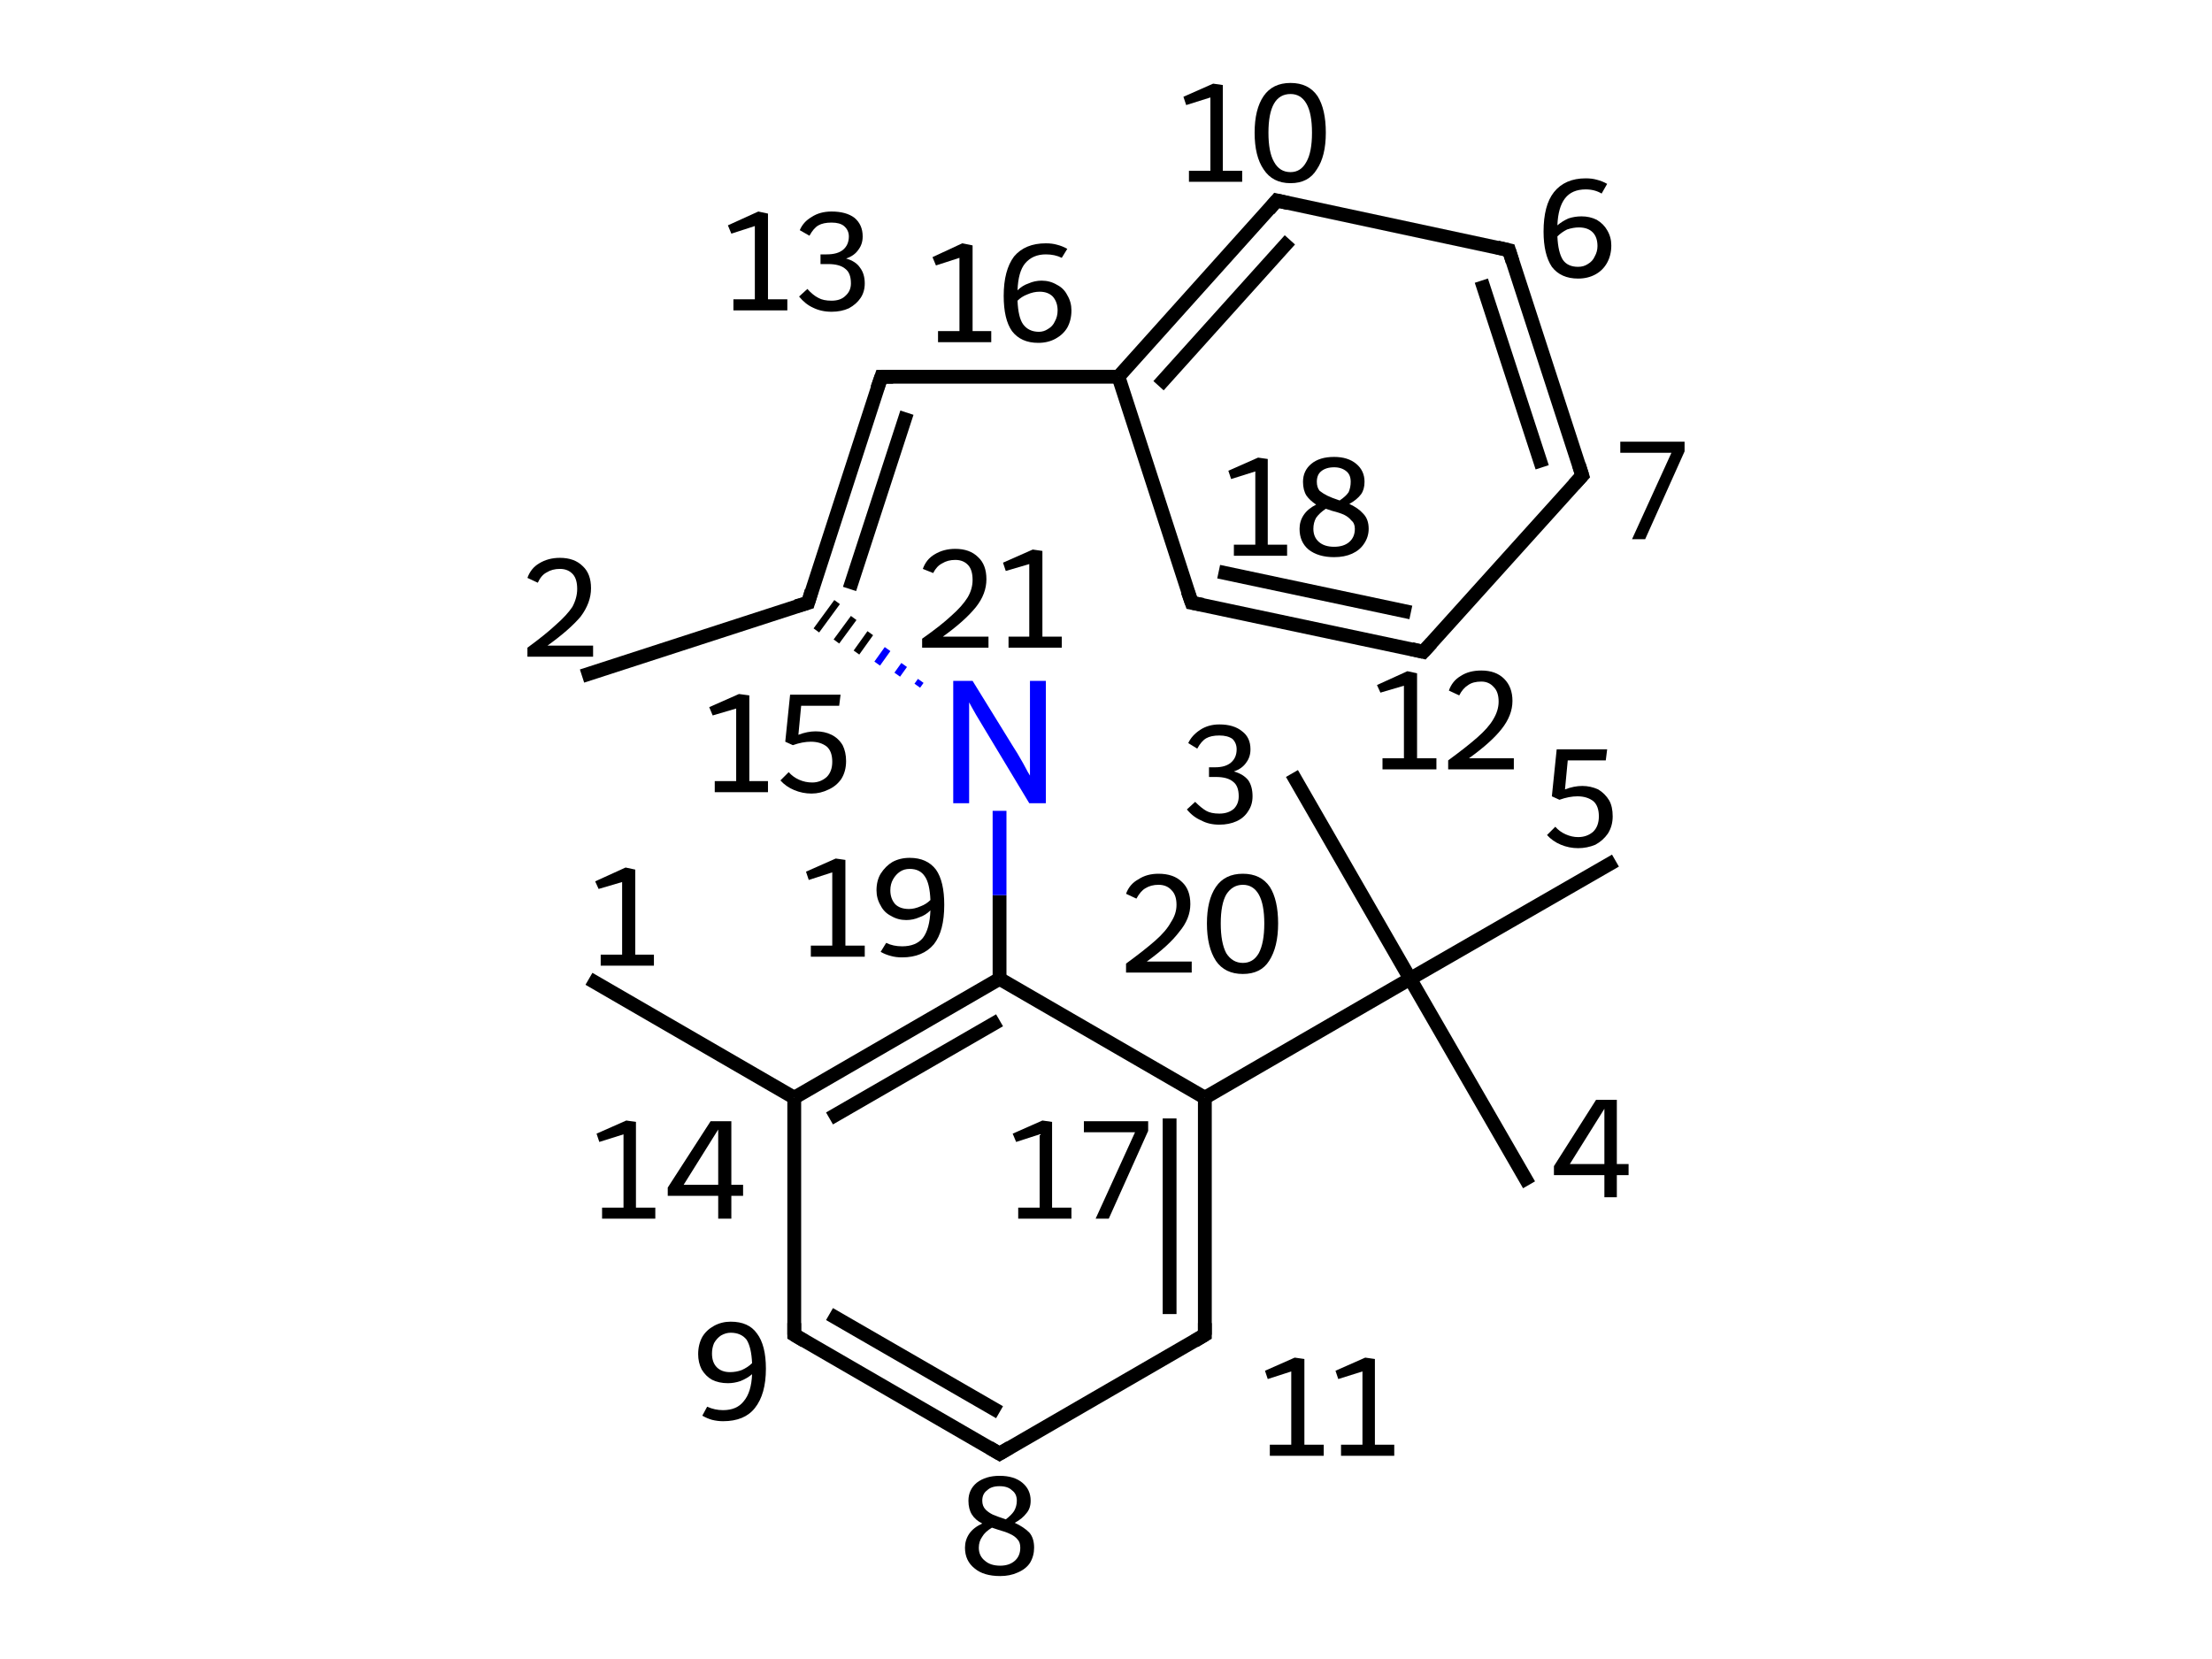
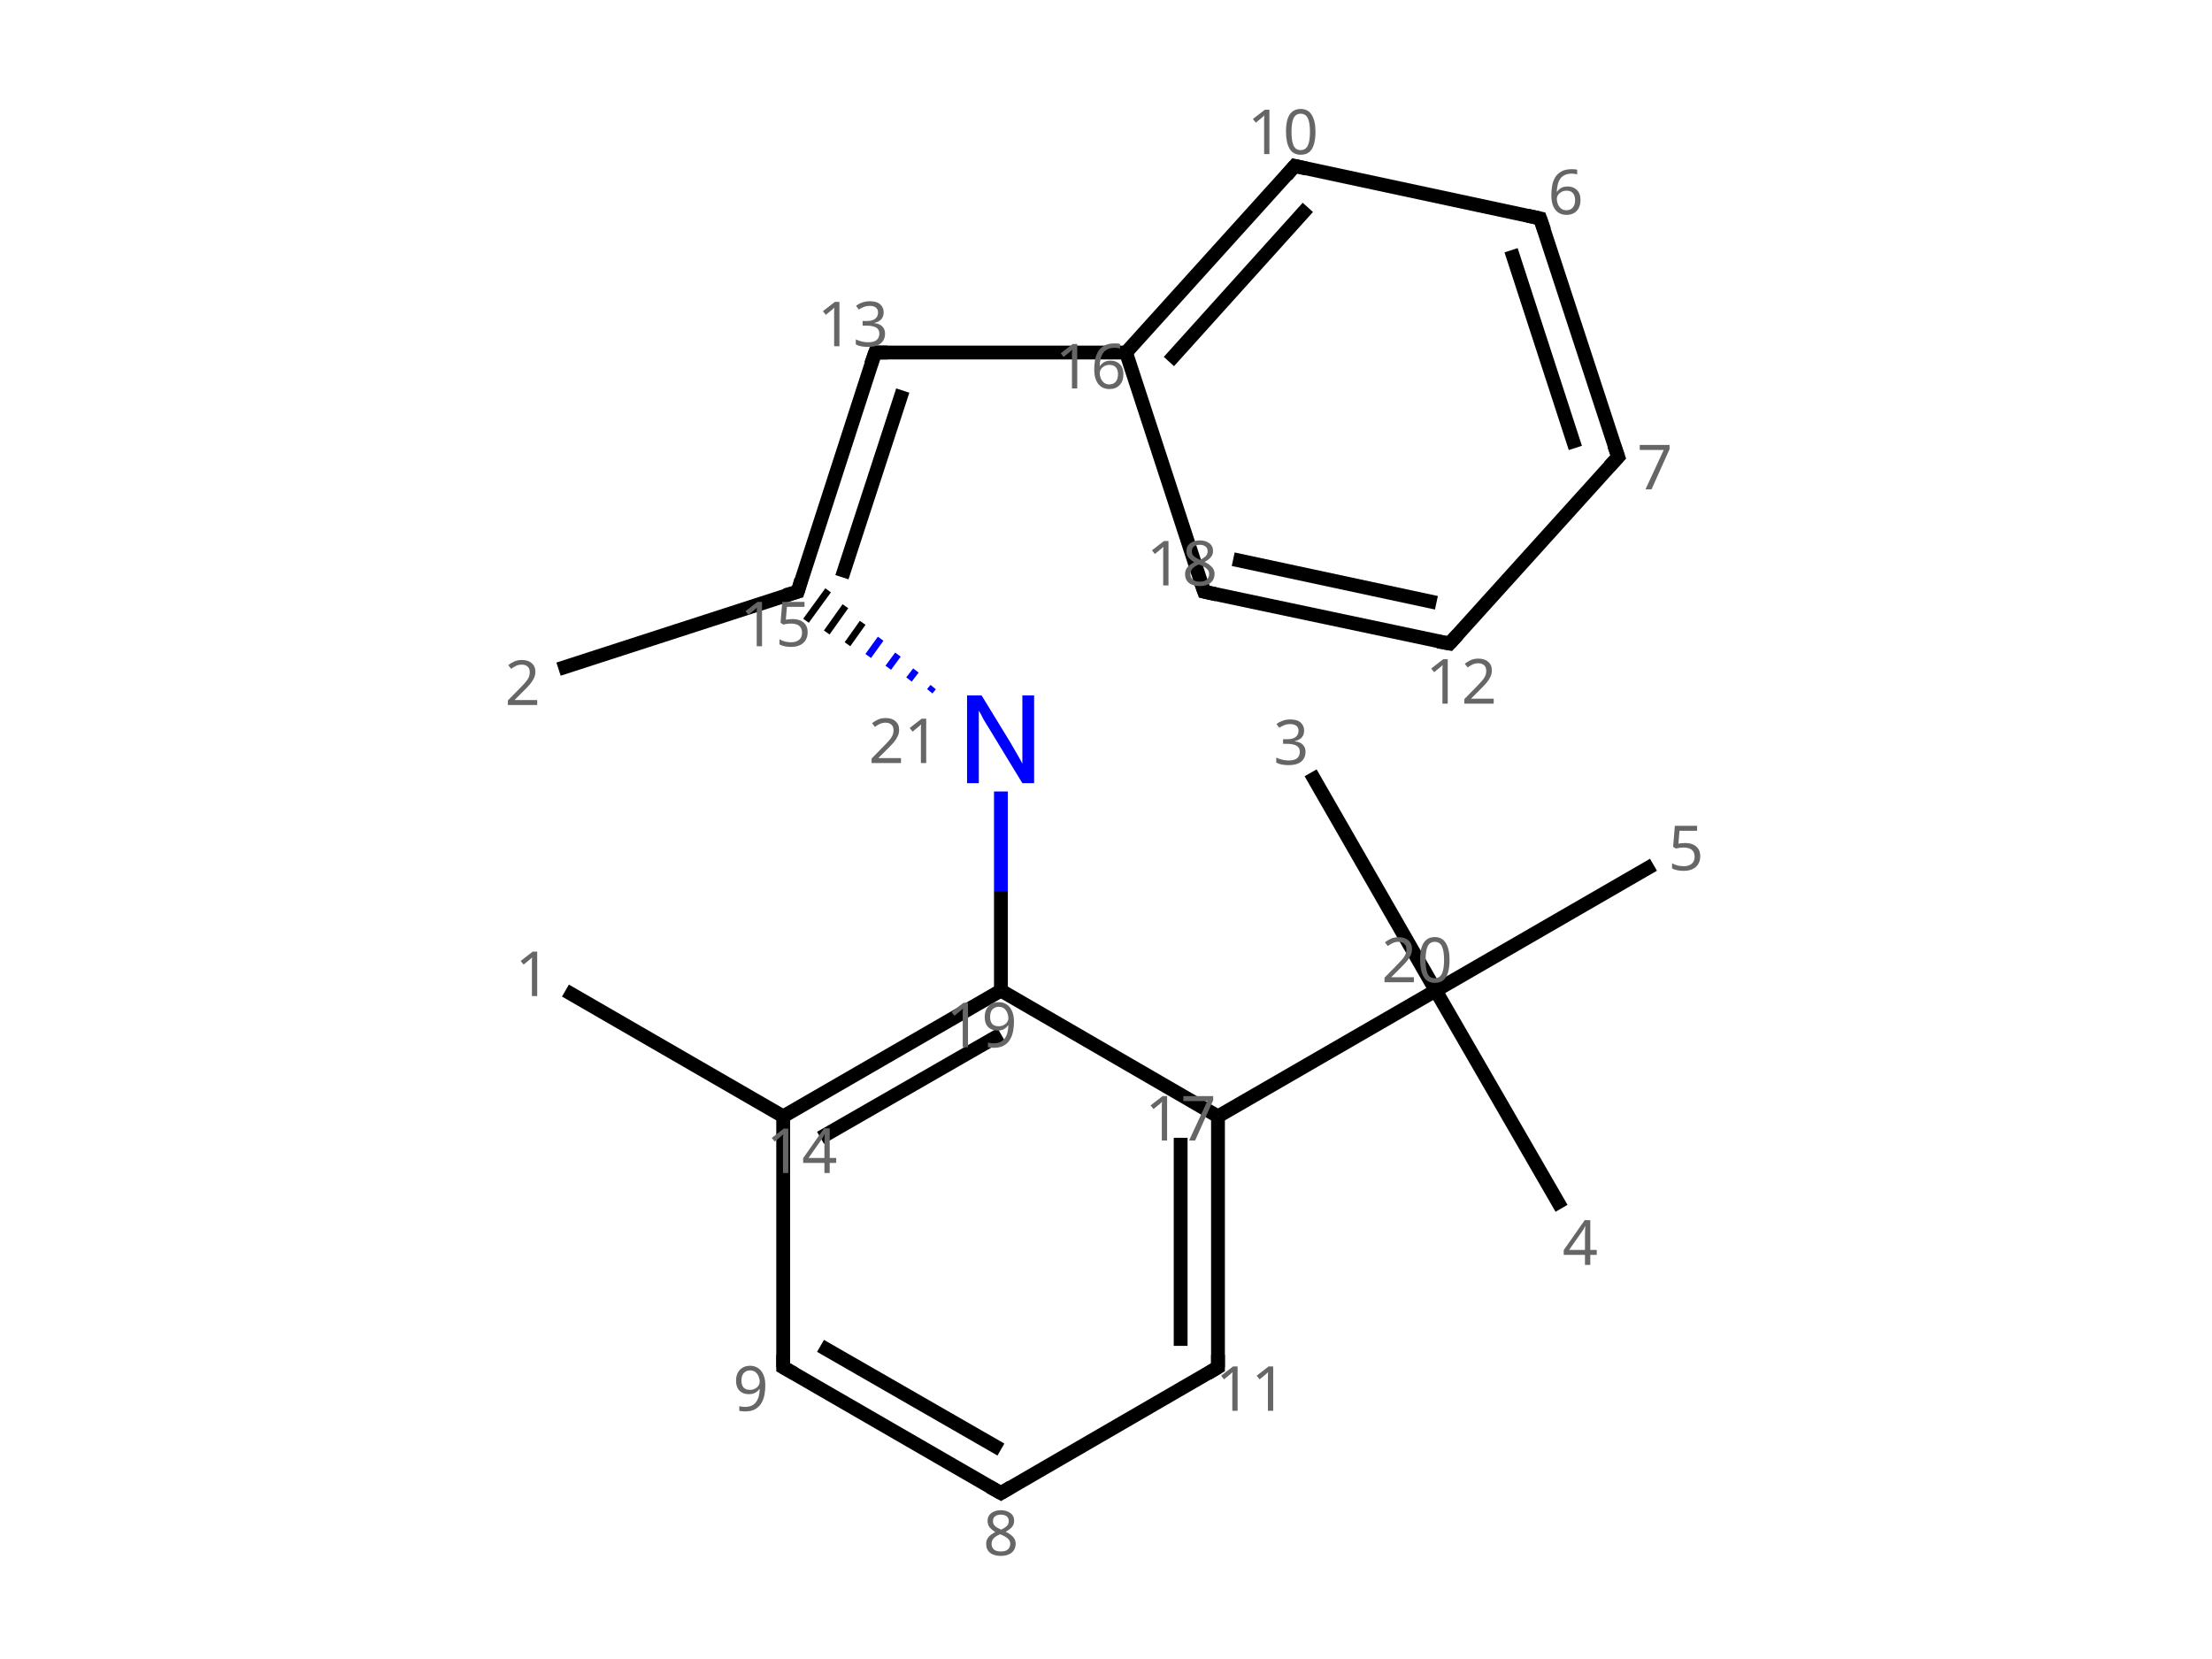
<svg xmlns="http://www.w3.org/2000/svg" version="1.1" baseProfile="full" xml:space="preserve" width="320px" height="240px" viewBox="0 0 320 240">
-   <path class="bond-0 atom-0 atom-1" d="M 174.3,158.8 L 174.3,193.1" style="fill:none;fill-rule:evenodd;stroke:#000000;stroke-width:2.0px;stroke-linecap:butt;stroke-linejoin:miter;stroke-opacity:1" />
-   <path class="bond-0 atom-0 atom-1" d="M 169.2,161.8 L 169.2,190.1" style="fill:none;fill-rule:evenodd;stroke:#000000;stroke-width:2.0px;stroke-linecap:butt;stroke-linejoin:miter;stroke-opacity:1" />
-   <path class="bond-1 atom-0 atom-2" d="M 174.3,158.8 L 144.6,141.6" style="fill:none;fill-rule:evenodd;stroke:#000000;stroke-width:2.0px;stroke-linecap:butt;stroke-linejoin:miter;stroke-opacity:1" />
-   <path class="bond-2 atom-0 atom-11" d="M 174.3,158.8 L 204.0,141.6" style="fill:none;fill-rule:evenodd;stroke:#000000;stroke-width:2.0px;stroke-linecap:butt;stroke-linejoin:miter;stroke-opacity:1" />
-   <path class="bond-3 atom-1 atom-3" d="M 174.3,193.1 L 144.6,210.3" style="fill:none;fill-rule:evenodd;stroke:#000000;stroke-width:2.0px;stroke-linecap:butt;stroke-linejoin:miter;stroke-opacity:1" />
-   <path class="bond-4 atom-2 atom-4" d="M 144.6,141.6 L 114.9,158.8" style="fill:none;fill-rule:evenodd;stroke:#000000;stroke-width:2.0px;stroke-linecap:butt;stroke-linejoin:miter;stroke-opacity:1" />
-   <path class="bond-4 atom-2 atom-4" d="M 144.6,147.6 L 120.0,161.8" style="fill:none;fill-rule:evenodd;stroke:#000000;stroke-width:2.0px;stroke-linecap:butt;stroke-linejoin:miter;stroke-opacity:1" />
-   <path class="bond-5 atom-2 atom-6" d="M 144.6,141.6 L 144.6,129.5" style="fill:none;fill-rule:evenodd;stroke:#000000;stroke-width:2.0px;stroke-linecap:butt;stroke-linejoin:miter;stroke-opacity:1" />
-   <path class="bond-5 atom-2 atom-6" d="M 144.6,129.5 L 144.6,117.3" style="fill:none;fill-rule:evenodd;stroke:#0000FF;stroke-width:2.0px;stroke-linecap:butt;stroke-linejoin:miter;stroke-opacity:1" />
-   <path class="bond-6 atom-3 atom-5" d="M 144.6,210.3 L 114.9,193.1" style="fill:none;fill-rule:evenodd;stroke:#000000;stroke-width:2.0px;stroke-linecap:butt;stroke-linejoin:miter;stroke-opacity:1" />
-   <path class="bond-6 atom-3 atom-5" d="M 144.6,204.3 L 120.0,190.1" style="fill:none;fill-rule:evenodd;stroke:#000000;stroke-width:2.0px;stroke-linecap:butt;stroke-linejoin:miter;stroke-opacity:1" />
-   <path class="bond-7 atom-4 atom-5" d="M 114.9,158.8 L 114.9,193.1" style="fill:none;fill-rule:evenodd;stroke:#000000;stroke-width:2.0px;stroke-linecap:butt;stroke-linejoin:miter;stroke-opacity:1" />
-   <path class="bond-8 atom-4 atom-12" d="M 114.9,158.8 L 85.2,141.6" style="fill:none;fill-rule:evenodd;stroke:#000000;stroke-width:2.0px;stroke-linecap:butt;stroke-linejoin:miter;stroke-opacity:1" />
-   <path class="bond-10 atom-6 atom-8" d="M 133.2,98.5 L 132.7,99.2" style="fill:none;fill-rule:evenodd;stroke:#0000FF;stroke-width:1.0px;stroke-linecap:butt;stroke-linejoin:miter;stroke-opacity:1" />
-   <path class="bond-10 atom-6 atom-8" d="M 130.8,96.2 L 129.8,97.6" style="fill:none;fill-rule:evenodd;stroke:#0000FF;stroke-width:1.0px;stroke-linecap:butt;stroke-linejoin:miter;stroke-opacity:1" />
-   <path class="bond-10 atom-6 atom-8" d="M 128.4,93.9 L 126.9,96.0" style="fill:none;fill-rule:evenodd;stroke:#0000FF;stroke-width:1.0px;stroke-linecap:butt;stroke-linejoin:miter;stroke-opacity:1" />
-   <path class="bond-10 atom-6 atom-8" d="M 125.9,91.6 L 123.9,94.4" style="fill:none;fill-rule:evenodd;stroke:#000000;stroke-width:1.0px;stroke-linecap:butt;stroke-linejoin:miter;stroke-opacity:1" />
-   <path class="bond-10 atom-6 atom-8" d="M 123.5,89.4 L 121.0,92.8" style="fill:none;fill-rule:evenodd;stroke:#000000;stroke-width:1.0px;stroke-linecap:butt;stroke-linejoin:miter;stroke-opacity:1" />
-   <path class="bond-10 atom-6 atom-8" d="M 121.1,87.1 L 118.1,91.2" style="fill:none;fill-rule:evenodd;stroke:#000000;stroke-width:1.0px;stroke-linecap:butt;stroke-linejoin:miter;stroke-opacity:1" />
-   <path class="bond-11 atom-7 atom-13" d="M 172.4,87.2 L 205.9,94.3" style="fill:none;fill-rule:evenodd;stroke:#000000;stroke-width:2.0px;stroke-linecap:butt;stroke-linejoin:miter;stroke-opacity:1" />
-   <path class="bond-11 atom-7 atom-13" d="M 176.3,82.7 L 204.1,88.6" style="fill:none;fill-rule:evenodd;stroke:#000000;stroke-width:2.0px;stroke-linecap:butt;stroke-linejoin:miter;stroke-opacity:1" />
-   <path class="bond-12 atom-7 atom-9" d="M 172.4,87.2 L 161.8,54.5" style="fill:none;fill-rule:evenodd;stroke:#000000;stroke-width:2.0px;stroke-linecap:butt;stroke-linejoin:miter;stroke-opacity:1" />
-   <path class="bond-13 atom-8 atom-10" d="M 116.9,87.2 L 127.5,54.5" style="fill:none;fill-rule:evenodd;stroke:#000000;stroke-width:2.0px;stroke-linecap:butt;stroke-linejoin:miter;stroke-opacity:1" />
-   <path class="bond-13 atom-8 atom-10" d="M 122.9,85.2 L 131.2,59.7" style="fill:none;fill-rule:evenodd;stroke:#000000;stroke-width:2.0px;stroke-linecap:butt;stroke-linejoin:miter;stroke-opacity:1" />
-   <path class="bond-14 atom-8 atom-17" d="M 116.9,87.2 L 84.2,97.8" style="fill:none;fill-rule:evenodd;stroke:#000000;stroke-width:2.0px;stroke-linecap:butt;stroke-linejoin:miter;stroke-opacity:1" />
-   <path class="bond-15 atom-9 atom-10" d="M 161.8,54.5 L 127.5,54.5" style="fill:none;fill-rule:evenodd;stroke:#000000;stroke-width:2.0px;stroke-linecap:butt;stroke-linejoin:miter;stroke-opacity:1" />
-   <path class="bond-16 atom-9 atom-15" d="M 161.8,54.5 L 184.7,29.0" style="fill:none;fill-rule:evenodd;stroke:#000000;stroke-width:2.0px;stroke-linecap:butt;stroke-linejoin:miter;stroke-opacity:1" />
-   <path class="bond-16 atom-9 atom-15" d="M 167.6,55.8 L 186.6,34.7" style="fill:none;fill-rule:evenodd;stroke:#000000;stroke-width:2.0px;stroke-linecap:butt;stroke-linejoin:miter;stroke-opacity:1" />
-   <path class="bond-17 atom-11 atom-18" d="M 204.0,141.6 L 186.9,111.9" style="fill:none;fill-rule:evenodd;stroke:#000000;stroke-width:2.0px;stroke-linecap:butt;stroke-linejoin:miter;stroke-opacity:1" />
-   <path class="bond-18 atom-11 atom-19" d="M 204.0,141.6 L 221.2,171.4" style="fill:none;fill-rule:evenodd;stroke:#000000;stroke-width:2.0px;stroke-linecap:butt;stroke-linejoin:miter;stroke-opacity:1" />
-   <path class="bond-19 atom-11 atom-20" d="M 204.0,141.6 L 233.7,124.5" style="fill:none;fill-rule:evenodd;stroke:#000000;stroke-width:2.0px;stroke-linecap:butt;stroke-linejoin:miter;stroke-opacity:1" />
-   <path class="bond-20 atom-13 atom-14" d="M 205.9,94.3 L 228.9,68.8" style="fill:none;fill-rule:evenodd;stroke:#000000;stroke-width:2.0px;stroke-linecap:butt;stroke-linejoin:miter;stroke-opacity:1" />
-   <path class="bond-21 atom-14 atom-16" d="M 228.9,68.8 L 218.3,36.2" style="fill:none;fill-rule:evenodd;stroke:#000000;stroke-width:2.0px;stroke-linecap:butt;stroke-linejoin:miter;stroke-opacity:1" />
-   <path class="bond-21 atom-14 atom-16" d="M 223.1,67.6 L 214.3,40.6" style="fill:none;fill-rule:evenodd;stroke:#000000;stroke-width:2.0px;stroke-linecap:butt;stroke-linejoin:miter;stroke-opacity:1" />
-   <path class="bond-22 atom-15 atom-16" d="M 184.7,29.0 L 218.3,36.2" style="fill:none;fill-rule:evenodd;stroke:#000000;stroke-width:2.0px;stroke-linecap:butt;stroke-linejoin:miter;stroke-opacity:1" />
-   <path d="M 174.3,191.4 L 174.3,193.1 L 172.8,194.0" style="fill:none;stroke:#000000;stroke-width:2.0px;stroke-linecap:butt;stroke-linejoin:miter;stroke-miterlimit:10;stroke-opacity:1;" />
-   <path d="M 146.1,209.4 L 144.6,210.3 L 143.1,209.4" style="fill:none;stroke:#000000;stroke-width:2.0px;stroke-linecap:butt;stroke-linejoin:miter;stroke-miterlimit:10;stroke-opacity:1;" />
-   <path d="M 116.4,194.0 L 114.9,193.1 L 114.9,191.4" style="fill:none;stroke:#000000;stroke-width:2.0px;stroke-linecap:butt;stroke-linejoin:miter;stroke-miterlimit:10;stroke-opacity:1;" />
-   <path d="M 174.0,87.5 L 172.4,87.2 L 171.8,85.5" style="fill:none;stroke:#000000;stroke-width:2.0px;stroke-linecap:butt;stroke-linejoin:miter;stroke-miterlimit:10;stroke-opacity:1;" />
-   <path d="M 117.4,85.5 L 116.9,87.2 L 115.2,87.7" style="fill:none;stroke:#000000;stroke-width:2.0px;stroke-linecap:butt;stroke-linejoin:miter;stroke-miterlimit:10;stroke-opacity:1;" />
-   <path d="M 126.9,56.2 L 127.5,54.5 L 129.2,54.5" style="fill:none;stroke:#000000;stroke-width:2.0px;stroke-linecap:butt;stroke-linejoin:miter;stroke-miterlimit:10;stroke-opacity:1;" />
-   <path d="M 204.2,93.9 L 205.9,94.3 L 207.1,93.0" style="fill:none;stroke:#000000;stroke-width:2.0px;stroke-linecap:butt;stroke-linejoin:miter;stroke-miterlimit:10;stroke-opacity:1;" />
-   <path d="M 227.7,70.1 L 228.9,68.8 L 228.4,67.2" style="fill:none;stroke:#000000;stroke-width:2.0px;stroke-linecap:butt;stroke-linejoin:miter;stroke-miterlimit:10;stroke-opacity:1;" />
-   <path d="M 183.6,30.3 L 184.7,29.0 L 186.4,29.4" style="fill:none;stroke:#000000;stroke-width:2.0px;stroke-linecap:butt;stroke-linejoin:miter;stroke-miterlimit:10;stroke-opacity:1;" />
-   <path d="M 218.8,37.8 L 218.3,36.2 L 216.6,35.8" style="fill:none;stroke:#000000;stroke-width:2.0px;stroke-linecap:butt;stroke-linejoin:miter;stroke-miterlimit:10;stroke-opacity:1;" />
-   <path class="atom-6" d="M 140.7 98.5 L 146.5 107.9 Q 147.1 108.8, 148.0 110.4 Q 148.9 112.1, 149.0 112.2 L 149.0 98.5 L 151.3 98.5 L 151.3 116.2 L 148.9 116.2 L 142.7 105.9 Q 142.0 104.7, 141.2 103.4 Q 140.4 102.0, 140.2 101.6 L 140.2 116.2 L 137.9 116.2 L 137.9 98.5 L 140.7 98.5 " fill="#0000FF" />
-   <path class="note" d="M 147.3 174.7 L 150.4 174.7 L 150.4 164.1 L 147.0 165.2 L 146.5 164.0 L 150.8 162.1 L 152.2 162.3 L 152.2 174.7 L 155.0 174.7 L 155.0 176.3 L 147.3 176.3 L 147.3 174.7 " fill="#000000" />
-   <path class="note" d="M 164.2 163.8 L 156.8 163.8 L 156.8 162.2 L 166.1 162.2 L 166.1 163.6 L 160.4 176.3 L 158.5 176.3 L 164.2 163.8 " fill="#000000" />
-   <path class="note" d="M 183.7 209.0 L 186.8 209.0 L 186.8 198.4 L 183.4 199.5 L 183.0 198.3 L 187.3 196.4 L 188.7 196.6 L 188.7 209.0 L 191.5 209.0 L 191.5 210.6 L 183.7 210.6 L 183.7 209.0 " fill="#000000" />
-   <path class="note" d="M 194.0 209.0 L 197.1 209.0 L 197.1 198.4 L 193.6 199.5 L 193.2 198.3 L 197.5 196.4 L 198.9 196.6 L 198.9 209.0 L 201.7 209.0 L 201.7 210.6 L 194.0 210.6 L 194.0 209.0 " fill="#000000" />
-   <path class="note" d="M 117.3 136.8 L 120.4 136.8 L 120.4 126.2 L 117.0 127.3 L 116.6 126.1 L 120.9 124.2 L 122.3 124.4 L 122.3 136.8 L 125.1 136.8 L 125.1 138.4 L 117.3 138.4 L 117.3 136.8 " fill="#000000" />
-   <path class="note" d="M 131.6 124.1 Q 134.1 124.1, 135.4 125.8 Q 136.6 127.5, 136.6 130.9 Q 136.6 134.7, 135.1 136.6 Q 133.5 138.5, 130.5 138.5 Q 129.6 138.5, 128.9 138.3 Q 128.1 138.1, 127.4 137.7 L 128.2 136.4 Q 129.2 136.9, 130.5 136.9 Q 132.5 136.9, 133.5 135.7 Q 134.5 134.4, 134.6 131.7 Q 133.9 132.4, 133.0 132.7 Q 132.1 133.1, 131.1 133.1 Q 129.9 133.1, 128.9 132.5 Q 127.9 132.0, 127.4 131.0 Q 126.8 130.0, 126.8 128.8 Q 126.8 127.4, 127.4 126.4 Q 128.1 125.3, 129.1 124.7 Q 130.2 124.1, 131.6 124.1 M 128.8 128.8 Q 128.8 130.0, 129.5 130.8 Q 130.2 131.5, 131.5 131.5 Q 132.3 131.5, 133.2 131.1 Q 134.0 130.8, 134.6 130.2 Q 134.5 127.8, 133.8 126.8 Q 133.1 125.7, 131.6 125.7 Q 130.8 125.7, 130.2 126.1 Q 129.6 126.5, 129.2 127.2 Q 128.8 127.9, 128.8 128.8 " fill="#000000" />
-   <path class="note" d="M 146.8 220.3 Q 148.1 220.9, 148.9 221.7 Q 149.6 222.5, 149.6 223.9 Q 149.6 225.1, 149.0 226.1 Q 148.4 227.0, 147.2 227.5 Q 146.1 228.0, 144.7 228.0 Q 142.3 228.0, 141.0 226.9 Q 139.6 225.8, 139.6 223.9 Q 139.6 222.8, 140.2 221.9 Q 140.8 221.0, 142.1 220.4 Q 141.1 219.9, 140.6 219.1 Q 140.1 218.3, 140.1 217.1 Q 140.1 215.5, 141.3 214.5 Q 142.6 213.5, 144.6 213.5 Q 146.7 213.5, 147.9 214.5 Q 149.1 215.5, 149.1 217.1 Q 149.1 218.2, 148.5 218.9 Q 147.9 219.7, 146.8 220.3 M 144.6 215.0 Q 143.4 215.0, 142.8 215.6 Q 142.1 216.1, 142.1 217.1 Q 142.1 217.9, 142.6 218.4 Q 143.0 218.8, 143.6 219.1 Q 144.3 219.4, 145.5 219.8 Q 146.3 219.2, 146.7 218.6 Q 147.1 217.9, 147.1 217.1 Q 147.1 216.1, 146.4 215.6 Q 145.8 215.0, 144.6 215.0 M 144.7 226.5 Q 146.0 226.5, 146.8 225.8 Q 147.6 225.1, 147.6 223.9 Q 147.6 223.1, 147.2 222.7 Q 146.8 222.2, 146.1 221.9 Q 145.5 221.6, 144.4 221.3 L 143.5 221.0 Q 142.5 221.6, 142.1 222.3 Q 141.6 223.0, 141.6 223.9 Q 141.6 225.1, 142.5 225.8 Q 143.3 226.5, 144.7 226.5 " fill="#000000" />
-   <path class="note" d="M 87.1 174.7 L 90.2 174.7 L 90.2 164.1 L 86.7 165.2 L 86.3 164.0 L 90.6 162.1 L 92.0 162.3 L 92.0 174.7 L 94.8 174.7 L 94.8 176.3 L 87.1 176.3 L 87.1 174.7 " fill="#000000" />
-   <path class="note" d="M 105.8 171.4 L 107.5 171.4 L 107.5 173.0 L 105.8 173.0 L 105.8 176.3 L 103.9 176.3 L 103.9 173.0 L 96.6 173.0 L 96.6 171.8 L 102.8 162.2 L 105.8 162.2 L 105.8 171.4 M 98.9 171.4 L 103.9 171.4 L 103.9 163.4 L 98.9 171.4 " fill="#000000" />
-   <path class="note" d="M 105.7 191.2 Q 108.3 191.2, 109.5 192.9 Q 110.8 194.6, 110.8 198.0 Q 110.8 201.7, 109.2 203.7 Q 107.7 205.6, 104.6 205.6 Q 103.8 205.6, 103.0 205.4 Q 102.3 205.2, 101.6 204.8 L 102.3 203.5 Q 103.4 204.0, 104.6 204.0 Q 106.6 204.0, 107.6 202.7 Q 108.7 201.4, 108.8 198.8 Q 108.1 199.4, 107.1 199.8 Q 106.2 200.1, 105.3 200.1 Q 104.0 200.1, 103.0 199.6 Q 102.1 199.1, 101.5 198.1 Q 101.0 197.1, 101.0 195.9 Q 101.0 194.5, 101.6 193.4 Q 102.2 192.4, 103.3 191.8 Q 104.4 191.2, 105.7 191.2 M 103.0 195.8 Q 103.0 197.1, 103.7 197.8 Q 104.4 198.5, 105.6 198.5 Q 106.5 198.5, 107.3 198.2 Q 108.2 197.8, 108.8 197.2 Q 108.7 194.9, 108.0 193.8 Q 107.2 192.8, 105.7 192.8 Q 105.0 192.8, 104.3 193.2 Q 103.7 193.6, 103.3 194.3 Q 103.0 195.0, 103.0 195.8 " fill="#000000" />
-   <path class="note" d="M 133.5 82.3 Q 134.0 80.9, 135.2 80.2 Q 136.5 79.4, 138.2 79.4 Q 140.3 79.4, 141.5 80.6 Q 142.7 81.7, 142.7 83.8 Q 142.7 85.9, 141.2 87.8 Q 139.6 89.8, 136.4 92.1 L 143.0 92.1 L 143.0 93.7 L 133.4 93.7 L 133.4 92.4 Q 136.1 90.5, 137.6 89.1 Q 139.2 87.7, 140.0 86.4 Q 140.7 85.2, 140.7 83.9 Q 140.7 82.5, 140.1 81.8 Q 139.4 81.0, 138.2 81.0 Q 137.1 81.0, 136.3 81.5 Q 135.5 81.9, 135.0 82.9 L 133.5 82.3 " fill="#000000" />
-   <path class="note" d="M 145.9 92.1 L 148.9 92.1 L 148.9 81.6 L 145.5 82.6 L 145.1 81.4 L 149.4 79.5 L 150.8 79.7 L 150.8 92.1 L 153.6 92.1 L 153.6 93.7 L 145.9 93.7 L 145.9 92.1 " fill="#000000" />
-   <path class="note" d="M 178.5 78.8 L 181.6 78.8 L 181.6 68.2 L 178.1 69.3 L 177.7 68.1 L 182.0 66.2 L 183.4 66.4 L 183.4 78.8 L 186.2 78.8 L 186.2 80.4 L 178.5 80.4 L 178.5 78.8 " fill="#000000" />
-   <path class="note" d="M 195.2 72.9 Q 196.5 73.5, 197.2 74.3 Q 198.0 75.1, 198.0 76.5 Q 198.0 77.7, 197.3 78.7 Q 196.7 79.6, 195.6 80.1 Q 194.5 80.6, 193.0 80.6 Q 190.7 80.6, 189.3 79.5 Q 188.0 78.4, 188.0 76.5 Q 188.0 75.4, 188.6 74.5 Q 189.2 73.6, 190.4 73.0 Q 189.5 72.4, 189.0 71.7 Q 188.5 70.9, 188.5 69.7 Q 188.5 68.1, 189.7 67.1 Q 190.9 66.1, 193.0 66.1 Q 195.0 66.1, 196.2 67.1 Q 197.4 68.1, 197.4 69.7 Q 197.4 70.8, 196.9 71.5 Q 196.3 72.3, 195.2 72.9 M 193.0 67.6 Q 191.8 67.6, 191.1 68.2 Q 190.5 68.7, 190.5 69.7 Q 190.5 70.5, 190.9 71.0 Q 191.4 71.4, 192.0 71.7 Q 192.6 72.0, 193.8 72.4 Q 194.7 71.8, 195.1 71.2 Q 195.4 70.5, 195.4 69.7 Q 195.4 68.7, 194.8 68.2 Q 194.1 67.6, 193.0 67.6 M 193.0 79.1 Q 194.4 79.1, 195.2 78.4 Q 196.0 77.7, 196.0 76.5 Q 196.0 75.7, 195.5 75.3 Q 195.1 74.8, 194.5 74.5 Q 193.9 74.2, 192.7 73.9 L 191.8 73.6 Q 190.9 74.2, 190.4 74.9 Q 190.0 75.6, 190.0 76.5 Q 190.0 77.7, 190.8 78.4 Q 191.6 79.1, 193.0 79.1 " fill="#000000" />
-   <path class="note" d="M 103.4 113.0 L 106.5 113.0 L 106.5 102.5 L 103.1 103.5 L 102.6 102.3 L 106.9 100.4 L 108.4 100.6 L 108.4 113.0 L 111.1 113.0 L 111.1 114.6 L 103.4 114.6 L 103.4 113.0 " fill="#000000" />
-   <path class="note" d="M 118.0 105.8 Q 119.3 105.8, 120.3 106.3 Q 121.3 106.8, 121.9 107.8 Q 122.4 108.8, 122.4 110.1 Q 122.4 111.6, 121.7 112.7 Q 121.0 113.7, 119.9 114.2 Q 118.7 114.8, 117.4 114.8 Q 116.1 114.8, 114.9 114.3 Q 113.7 113.8, 112.9 112.9 L 114.1 111.7 Q 114.7 112.4, 115.6 112.8 Q 116.5 113.2, 117.5 113.2 Q 118.7 113.2, 119.6 112.4 Q 120.4 111.6, 120.4 110.2 Q 120.4 108.7, 119.6 108.0 Q 118.7 107.3, 117.3 107.3 Q 116.1 107.3, 114.7 107.8 L 113.6 107.3 L 114.3 100.5 L 121.6 100.5 L 121.4 102.1 L 115.9 102.1 L 115.5 106.3 Q 116.8 105.8, 118.0 105.8 " fill="#000000" />
-   <path class="note" d="M 135.7 47.9 L 138.8 47.9 L 138.8 37.3 L 135.4 38.4 L 134.9 37.2 L 139.2 35.2 L 140.7 35.5 L 140.7 47.9 L 143.4 47.9 L 143.4 49.5 L 135.7 49.5 L 135.7 47.9 " fill="#000000" />
-   <path class="note" d="M 150.7 40.6 Q 151.9 40.6, 152.9 41.2 Q 153.9 41.7, 154.4 42.7 Q 155.0 43.7, 155.0 44.9 Q 155.0 46.3, 154.4 47.4 Q 153.8 48.4, 152.7 49.0 Q 151.6 49.6, 150.2 49.6 Q 147.7 49.6, 146.4 47.9 Q 145.2 46.2, 145.2 42.8 Q 145.2 39.1, 146.7 37.1 Q 148.3 35.2, 151.3 35.2 Q 152.2 35.2, 152.9 35.4 Q 153.7 35.6, 154.4 36.0 L 153.6 37.3 Q 152.6 36.8, 151.3 36.8 Q 149.4 36.8, 148.3 38.1 Q 147.3 39.3, 147.2 42.0 Q 147.9 41.3, 148.8 41.0 Q 149.7 40.6, 150.7 40.6 M 150.3 48.0 Q 151.0 48.0, 151.6 47.6 Q 152.3 47.2, 152.6 46.5 Q 153.0 45.8, 153.0 44.9 Q 153.0 43.7, 152.3 42.9 Q 151.6 42.2, 150.4 42.2 Q 149.5 42.2, 148.6 42.6 Q 147.8 42.9, 147.2 43.5 Q 147.3 45.9, 148.0 46.9 Q 148.8 48.0, 150.3 48.0 " fill="#000000" />
-   <path class="note" d="M 106.1 43.3 L 109.2 43.3 L 109.2 32.7 L 105.8 33.8 L 105.3 32.6 L 109.7 30.6 L 111.1 30.9 L 111.1 43.3 L 113.9 43.3 L 113.9 44.9 L 106.1 44.9 L 106.1 43.3 " fill="#000000" />
-   <path class="note" d="M 122.4 37.4 Q 123.8 37.8, 124.4 38.7 Q 125.1 39.6, 125.1 41.0 Q 125.1 42.2, 124.5 43.1 Q 123.9 44.0, 122.8 44.6 Q 121.7 45.1, 120.3 45.1 Q 118.8 45.1, 117.6 44.5 Q 116.5 44.0, 115.6 42.9 L 116.8 41.8 Q 117.6 42.7, 118.4 43.1 Q 119.1 43.5, 120.3 43.5 Q 121.6 43.5, 122.3 42.8 Q 123.1 42.1, 123.1 41.0 Q 123.1 39.5, 122.3 38.9 Q 121.5 38.2, 119.8 38.2 L 118.7 38.2 L 118.7 36.8 L 119.6 36.8 Q 121.2 36.8, 122.0 36.1 Q 122.8 35.4, 122.8 34.2 Q 122.8 33.3, 122.1 32.7 Q 121.5 32.2, 120.3 32.2 Q 119.1 32.2, 118.4 32.6 Q 117.7 33.0, 117.1 34.1 L 115.7 33.3 Q 116.2 32.1, 117.4 31.4 Q 118.6 30.6, 120.3 30.6 Q 122.4 30.6, 123.6 31.5 Q 124.8 32.5, 124.8 34.2 Q 124.8 35.3, 124.2 36.1 Q 123.6 37.0, 122.4 37.4 " fill="#000000" />
-   <path class="note" d="M 162.9 129.3 Q 163.4 127.9, 164.7 127.2 Q 165.9 126.4, 167.6 126.4 Q 169.8 126.4, 171.0 127.6 Q 172.2 128.7, 172.2 130.8 Q 172.2 132.9, 170.6 134.8 Q 169.1 136.8, 165.9 139.1 L 172.4 139.1 L 172.4 140.7 L 162.9 140.7 L 162.9 139.4 Q 165.5 137.5, 167.1 136.1 Q 168.7 134.7, 169.4 133.4 Q 170.2 132.2, 170.2 130.9 Q 170.2 129.5, 169.5 128.8 Q 168.8 128.0, 167.6 128.0 Q 166.5 128.0, 165.7 128.5 Q 165.0 128.9, 164.4 130.0 L 162.9 129.3 " fill="#000000" />
-   <path class="note" d="M 179.8 140.9 Q 177.2 140.9, 175.9 139.0 Q 174.6 137.0, 174.6 133.6 Q 174.6 130.2, 175.9 128.3 Q 177.2 126.4, 179.8 126.4 Q 182.4 126.4, 183.7 128.3 Q 184.9 130.2, 184.9 133.6 Q 184.9 137.0, 183.6 139.0 Q 182.4 140.9, 179.8 140.9 M 179.8 139.3 Q 181.3 139.3, 182.1 137.9 Q 182.9 136.4, 182.9 133.6 Q 182.9 130.8, 182.1 129.4 Q 181.3 128.0, 179.8 128.0 Q 178.3 128.0, 177.4 129.4 Q 176.6 130.8, 176.6 133.6 Q 176.6 136.4, 177.4 137.9 Q 178.3 139.3, 179.8 139.3 " fill="#000000" />
-   <path class="note" d="M 86.9 138.1 L 90.0 138.1 L 90.0 127.6 L 86.6 128.6 L 86.1 127.5 L 90.5 125.5 L 91.9 125.8 L 91.9 138.1 L 94.6 138.1 L 94.6 139.7 L 86.9 139.7 L 86.9 138.1 " fill="#000000" />
-   <path class="note" d="M 200.0 109.7 L 203.1 109.7 L 203.1 99.2 L 199.7 100.2 L 199.2 99.1 L 203.6 97.1 L 205.0 97.4 L 205.0 109.7 L 207.8 109.7 L 207.8 111.3 L 200.0 111.3 L 200.0 109.7 " fill="#000000" />
-   <path class="note" d="M 209.6 99.9 Q 210.1 98.5, 211.3 97.8 Q 212.5 97.0, 214.3 97.0 Q 216.4 97.0, 217.6 98.2 Q 218.8 99.4, 218.8 101.4 Q 218.8 103.5, 217.2 105.5 Q 215.7 107.4, 212.5 109.7 L 219.0 109.7 L 219.0 111.3 L 209.5 111.3 L 209.5 110.0 Q 212.1 108.1, 213.7 106.7 Q 215.3 105.3, 216.0 104.1 Q 216.8 102.8, 216.8 101.5 Q 216.8 100.1, 216.1 99.4 Q 215.4 98.6, 214.3 98.6 Q 213.1 98.6, 212.4 99.1 Q 211.6 99.6, 211.1 100.6 L 209.6 99.9 " fill="#000000" />
-   <path class="note" d="M 241.8 65.5 L 234.4 65.5 L 234.4 63.9 L 243.7 63.9 L 243.7 65.3 L 238.0 78.0 L 236.1 78.0 L 241.8 65.5 " fill="#000000" />
-   <path class="note" d="M 172.0 24.7 L 175.1 24.7 L 175.1 14.1 L 171.6 15.2 L 171.2 14.0 L 175.5 12.1 L 176.9 12.3 L 176.9 24.7 L 179.7 24.7 L 179.7 26.3 L 172.0 26.3 L 172.0 24.7 " fill="#000000" />
-   <path class="note" d="M 186.7 26.5 Q 184.1 26.5, 182.8 24.5 Q 181.5 22.6, 181.5 19.2 Q 181.5 15.8, 182.8 13.9 Q 184.1 12.0, 186.7 12.0 Q 189.3 12.0, 190.6 13.9 Q 191.8 15.8, 191.8 19.2 Q 191.8 22.6, 190.5 24.5 Q 189.3 26.5, 186.7 26.5 M 186.7 24.9 Q 188.2 24.9, 189.0 23.4 Q 189.8 22.0, 189.8 19.2 Q 189.8 16.4, 189.0 15.0 Q 188.2 13.6, 186.7 13.6 Q 185.1 13.6, 184.3 15.0 Q 183.5 16.4, 183.5 19.2 Q 183.5 22.0, 184.3 23.4 Q 185.1 24.9, 186.7 24.9 " fill="#000000" />
-   <path class="note" d="M 228.8 31.3 Q 230.0 31.3, 231.0 31.8 Q 232.0 32.4, 232.5 33.3 Q 233.1 34.3, 233.1 35.5 Q 233.1 36.9, 232.5 38.0 Q 231.9 39.1, 230.8 39.7 Q 229.7 40.3, 228.3 40.3 Q 225.8 40.3, 224.5 38.6 Q 223.3 36.8, 223.3 33.5 Q 223.3 29.7, 224.8 27.8 Q 226.4 25.8, 229.4 25.8 Q 230.3 25.8, 231.0 26.0 Q 231.8 26.2, 232.5 26.6 L 231.7 28.0 Q 230.7 27.4, 229.4 27.4 Q 227.4 27.4, 226.4 28.7 Q 225.4 30.0, 225.3 32.6 Q 226.0 32.0, 226.9 31.6 Q 227.8 31.3, 228.8 31.3 M 228.3 38.6 Q 229.1 38.6, 229.7 38.2 Q 230.4 37.8, 230.7 37.1 Q 231.1 36.4, 231.1 35.6 Q 231.1 34.3, 230.4 33.6 Q 229.7 32.9, 228.4 32.9 Q 227.6 32.9, 226.7 33.2 Q 225.9 33.6, 225.3 34.2 Q 225.4 36.5, 226.1 37.6 Q 226.8 38.6, 228.3 38.6 " fill="#000000" />
-   <path class="note" d="M 76.3 83.6 Q 76.8 82.2, 78.0 81.5 Q 79.3 80.7, 81.0 80.7 Q 83.1 80.7, 84.3 81.9 Q 85.5 83.0, 85.5 85.1 Q 85.5 87.2, 84.0 89.2 Q 82.4 91.1, 79.2 93.4 L 85.8 93.4 L 85.8 95.0 L 76.3 95.0 L 76.3 93.7 Q 78.9 91.8, 80.4 90.4 Q 82.0 89.0, 82.8 87.8 Q 83.5 86.5, 83.5 85.2 Q 83.5 83.8, 82.9 83.1 Q 82.2 82.3, 81.0 82.3 Q 79.9 82.3, 79.1 82.8 Q 78.3 83.2, 77.8 84.3 L 76.3 83.6 " fill="#000000" />
-   <path class="note" d="M 178.5 111.6 Q 179.9 112.0, 180.6 112.9 Q 181.2 113.8, 181.2 115.2 Q 181.2 116.4, 180.6 117.3 Q 180.0 118.3, 178.9 118.8 Q 177.8 119.3, 176.4 119.3 Q 174.9 119.3, 173.8 118.7 Q 172.6 118.2, 171.7 117.1 L 172.9 116.0 Q 173.8 116.9, 174.5 117.3 Q 175.2 117.7, 176.4 117.7 Q 177.7 117.7, 178.5 117.0 Q 179.2 116.3, 179.2 115.2 Q 179.2 113.7, 178.4 113.1 Q 177.6 112.4, 175.9 112.4 L 174.9 112.4 L 174.9 111.0 L 175.8 111.0 Q 177.3 111.0, 178.1 110.3 Q 178.9 109.6, 178.9 108.4 Q 178.9 107.5, 178.3 106.9 Q 177.6 106.4, 176.4 106.4 Q 175.2 106.4, 174.5 106.8 Q 173.8 107.2, 173.2 108.3 L 171.9 107.5 Q 172.4 106.4, 173.6 105.6 Q 174.8 104.8, 176.4 104.8 Q 178.5 104.8, 179.7 105.8 Q 180.9 106.7, 180.9 108.4 Q 180.9 109.5, 180.3 110.3 Q 179.7 111.2, 178.5 111.6 " fill="#000000" />
-   <path class="note" d="M 233.9 168.4 L 235.6 168.4 L 235.6 170.0 L 233.9 170.0 L 233.9 173.2 L 232.1 173.2 L 232.1 170.0 L 224.8 170.0 L 224.8 168.7 L 230.9 159.1 L 233.9 159.1 L 233.9 168.4 M 227.1 168.4 L 232.1 168.4 L 232.1 160.4 L 227.1 168.4 " fill="#000000" />
-   <path class="note" d="M 228.9 113.7 Q 230.1 113.7, 231.2 114.2 Q 232.2 114.8, 232.8 115.8 Q 233.3 116.7, 233.3 118.1 Q 233.3 119.5, 232.6 120.6 Q 231.9 121.6, 230.8 122.2 Q 229.6 122.7, 228.3 122.7 Q 227.0 122.7, 225.8 122.2 Q 224.6 121.7, 223.8 120.8 L 225.0 119.6 Q 225.6 120.3, 226.5 120.7 Q 227.4 121.1, 228.3 121.1 Q 229.6 121.1, 230.5 120.3 Q 231.3 119.5, 231.3 118.1 Q 231.3 116.6, 230.5 115.9 Q 229.6 115.2, 228.2 115.2 Q 227.0 115.2, 225.6 115.7 L 224.5 115.2 L 225.2 108.4 L 232.5 108.4 L 232.3 110.0 L 226.8 110.0 L 226.4 114.2 Q 227.7 113.7, 228.9 113.7 " fill="#000000" />
+   <path class="bond-0 atom-0 atom-1" d="M 176.2,161.5 L 176.2,197.8" style="fill:none;fill-rule:evenodd;stroke:#000000;stroke-width:2.0px;stroke-linecap:butt;stroke-linejoin:miter;stroke-opacity:1" />
+   <path class="bond-0 atom-0 atom-1" d="M 170.8,164.6 L 170.8,194.7" style="fill:none;fill-rule:evenodd;stroke:#000000;stroke-width:2.0px;stroke-linecap:butt;stroke-linejoin:miter;stroke-opacity:1" />
+   <path class="bond-1 atom-0 atom-2" d="M 176.2,161.5 L 144.8,143.3" style="fill:none;fill-rule:evenodd;stroke:#000000;stroke-width:2.0px;stroke-linecap:butt;stroke-linejoin:miter;stroke-opacity:1" />
+   <path class="bond-2 atom-0 atom-11" d="M 176.2,161.5 L 207.7,143.3" style="fill:none;fill-rule:evenodd;stroke:#000000;stroke-width:2.0px;stroke-linecap:butt;stroke-linejoin:miter;stroke-opacity:1" />
+   <path class="bond-3 atom-1 atom-3" d="M 176.2,197.8 L 144.8,216.0" style="fill:none;fill-rule:evenodd;stroke:#000000;stroke-width:2.0px;stroke-linecap:butt;stroke-linejoin:miter;stroke-opacity:1" />
+   <path class="bond-4 atom-2 atom-4" d="M 144.8,143.3 L 113.3,161.5" style="fill:none;fill-rule:evenodd;stroke:#000000;stroke-width:2.0px;stroke-linecap:butt;stroke-linejoin:miter;stroke-opacity:1" />
+   <path class="bond-4 atom-2 atom-4" d="M 144.8,149.6 L 118.7,164.6" style="fill:none;fill-rule:evenodd;stroke:#000000;stroke-width:2.0px;stroke-linecap:butt;stroke-linejoin:miter;stroke-opacity:1" />
+   <path class="bond-5 atom-2 atom-6" d="M 144.8,143.3 L 144.8,128.9" style="fill:none;fill-rule:evenodd;stroke:#000000;stroke-width:2.0px;stroke-linecap:butt;stroke-linejoin:miter;stroke-opacity:1" />
+   <path class="bond-5 atom-2 atom-6" d="M 144.8,128.9 L 144.8,114.5" style="fill:none;fill-rule:evenodd;stroke:#0000FF;stroke-width:2.0px;stroke-linecap:butt;stroke-linejoin:miter;stroke-opacity:1" />
+   <path class="bond-6 atom-3 atom-5" d="M 144.8,216.0 L 113.3,197.8" style="fill:none;fill-rule:evenodd;stroke:#000000;stroke-width:2.0px;stroke-linecap:butt;stroke-linejoin:miter;stroke-opacity:1" />
+   <path class="bond-6 atom-3 atom-5" d="M 144.8,209.7 L 118.7,194.7" style="fill:none;fill-rule:evenodd;stroke:#000000;stroke-width:2.0px;stroke-linecap:butt;stroke-linejoin:miter;stroke-opacity:1" />
+   <path class="bond-7 atom-4 atom-5" d="M 113.3,161.5 L 113.3,197.8" style="fill:none;fill-rule:evenodd;stroke:#000000;stroke-width:2.0px;stroke-linecap:butt;stroke-linejoin:miter;stroke-opacity:1" />
+   <path class="bond-8 atom-4 atom-12" d="M 113.3,161.5 L 81.8,143.3" style="fill:none;fill-rule:evenodd;stroke:#000000;stroke-width:2.0px;stroke-linecap:butt;stroke-linejoin:miter;stroke-opacity:1" />
+   <path class="bond-10 atom-6 atom-8" d="M 135.0,99.4 L 134.5,100.0" style="fill:none;fill-rule:evenodd;stroke:#0000FF;stroke-width:1.0px;stroke-linecap:butt;stroke-linejoin:miter;stroke-opacity:1" />
+   <path class="bond-10 atom-6 atom-8" d="M 132.5,97.0 L 131.5,98.3" style="fill:none;fill-rule:evenodd;stroke:#0000FF;stroke-width:1.0px;stroke-linecap:butt;stroke-linejoin:miter;stroke-opacity:1" />
+   <path class="bond-10 atom-6 atom-8" d="M 129.9,94.7 L 128.5,96.6" style="fill:none;fill-rule:evenodd;stroke:#0000FF;stroke-width:1.0px;stroke-linecap:butt;stroke-linejoin:miter;stroke-opacity:1" />
+   <path class="bond-10 atom-6 atom-8" d="M 127.4,92.4 L 125.6,94.9" style="fill:none;fill-rule:evenodd;stroke:#0000FF;stroke-width:1.0px;stroke-linecap:butt;stroke-linejoin:miter;stroke-opacity:1" />
+   <path class="bond-10 atom-6 atom-8" d="M 124.8,90.1 L 122.6,93.2" style="fill:none;fill-rule:evenodd;stroke:#000000;stroke-width:1.0px;stroke-linecap:butt;stroke-linejoin:miter;stroke-opacity:1" />
+   <path class="bond-10 atom-6 atom-8" d="M 122.3,87.7 L 119.6,91.5" style="fill:none;fill-rule:evenodd;stroke:#000000;stroke-width:1.0px;stroke-linecap:butt;stroke-linejoin:miter;stroke-opacity:1" />
+   <path class="bond-10 atom-6 atom-8" d="M 119.8,85.4 L 116.6,89.8" style="fill:none;fill-rule:evenodd;stroke:#000000;stroke-width:1.0px;stroke-linecap:butt;stroke-linejoin:miter;stroke-opacity:1" />
+   <path class="bond-11 atom-7 atom-13" d="M 174.2,85.6 L 209.7,93.1" style="fill:none;fill-rule:evenodd;stroke:#000000;stroke-width:2.0px;stroke-linecap:butt;stroke-linejoin:miter;stroke-opacity:1" />
+   <path class="bond-11 atom-7 atom-13" d="M 178.4,80.9 L 207.8,87.2" style="fill:none;fill-rule:evenodd;stroke:#000000;stroke-width:2.0px;stroke-linecap:butt;stroke-linejoin:miter;stroke-opacity:1" />
+   <path class="bond-12 atom-7 atom-9" d="M 174.2,85.6 L 162.9,51.0" style="fill:none;fill-rule:evenodd;stroke:#000000;stroke-width:2.0px;stroke-linecap:butt;stroke-linejoin:miter;stroke-opacity:1" />
+   <path class="bond-13 atom-8 atom-10" d="M 115.4,85.6 L 126.6,51.0" style="fill:none;fill-rule:evenodd;stroke:#000000;stroke-width:2.0px;stroke-linecap:butt;stroke-linejoin:miter;stroke-opacity:1" />
+   <path class="bond-13 atom-8 atom-10" d="M 121.8,83.5 L 130.6,56.5" style="fill:none;fill-rule:evenodd;stroke:#000000;stroke-width:2.0px;stroke-linecap:butt;stroke-linejoin:miter;stroke-opacity:1" />
+   <path class="bond-14 atom-8 atom-17" d="M 115.4,85.6 L 80.8,96.8" style="fill:none;fill-rule:evenodd;stroke:#000000;stroke-width:2.0px;stroke-linecap:butt;stroke-linejoin:miter;stroke-opacity:1" />
+   <path class="bond-15 atom-9 atom-10" d="M 162.9,51.0 L 126.6,51.0" style="fill:none;fill-rule:evenodd;stroke:#000000;stroke-width:2.0px;stroke-linecap:butt;stroke-linejoin:miter;stroke-opacity:1" />
+   <path class="bond-16 atom-9 atom-15" d="M 162.9,51.0 L 187.3,24.0" style="fill:none;fill-rule:evenodd;stroke:#000000;stroke-width:2.0px;stroke-linecap:butt;stroke-linejoin:miter;stroke-opacity:1" />
+   <path class="bond-16 atom-9 atom-15" d="M 169.1,52.3 L 189.2,30.0" style="fill:none;fill-rule:evenodd;stroke:#000000;stroke-width:2.0px;stroke-linecap:butt;stroke-linejoin:miter;stroke-opacity:1" />
+   <path class="bond-17 atom-11 atom-18" d="M 207.7,143.3 L 189.6,111.8" style="fill:none;fill-rule:evenodd;stroke:#000000;stroke-width:2.0px;stroke-linecap:butt;stroke-linejoin:miter;stroke-opacity:1" />
+   <path class="bond-18 atom-11 atom-19" d="M 207.7,143.3 L 225.9,174.8" style="fill:none;fill-rule:evenodd;stroke:#000000;stroke-width:2.0px;stroke-linecap:butt;stroke-linejoin:miter;stroke-opacity:1" />
+   <path class="bond-19 atom-11 atom-20" d="M 207.7,143.3 L 239.2,125.1" style="fill:none;fill-rule:evenodd;stroke:#000000;stroke-width:2.0px;stroke-linecap:butt;stroke-linejoin:miter;stroke-opacity:1" />
+   <path class="bond-20 atom-13 atom-14" d="M 209.7,93.1 L 234.1,66.1" style="fill:none;fill-rule:evenodd;stroke:#000000;stroke-width:2.0px;stroke-linecap:butt;stroke-linejoin:miter;stroke-opacity:1" />
+   <path class="bond-21 atom-14 atom-16" d="M 234.1,66.1 L 222.8,31.6" style="fill:none;fill-rule:evenodd;stroke:#000000;stroke-width:2.0px;stroke-linecap:butt;stroke-linejoin:miter;stroke-opacity:1" />
+   <path class="bond-21 atom-14 atom-16" d="M 227.9,64.8 L 218.6,36.2" style="fill:none;fill-rule:evenodd;stroke:#000000;stroke-width:2.0px;stroke-linecap:butt;stroke-linejoin:miter;stroke-opacity:1" />
+   <path class="bond-22 atom-15 atom-16" d="M 187.3,24.0 L 222.8,31.6" style="fill:none;fill-rule:evenodd;stroke:#000000;stroke-width:2.0px;stroke-linecap:butt;stroke-linejoin:miter;stroke-opacity:1" />
+   <path d="M 176.2,196.0 L 176.2,197.8 L 174.7,198.7" style="fill:none;stroke:#000000;stroke-width:2.0px;stroke-linecap:butt;stroke-linejoin:miter;stroke-miterlimit:10;stroke-opacity:1;" />
+   <path d="M 146.3,215.1 L 144.8,216.0 L 143.2,215.1" style="fill:none;stroke:#000000;stroke-width:2.0px;stroke-linecap:butt;stroke-linejoin:miter;stroke-miterlimit:10;stroke-opacity:1;" />
+   <path d="M 114.9,198.7 L 113.3,197.8 L 113.3,196.0" style="fill:none;stroke:#000000;stroke-width:2.0px;stroke-linecap:butt;stroke-linejoin:miter;stroke-miterlimit:10;stroke-opacity:1;" />
+   <path d="M 176.0,86.0 L 174.2,85.6 L 173.6,83.9" style="fill:none;stroke:#000000;stroke-width:2.0px;stroke-linecap:butt;stroke-linejoin:miter;stroke-miterlimit:10;stroke-opacity:1;" />
+   <path d="M 115.9,83.9 L 115.4,85.6 L 113.6,86.1" style="fill:none;stroke:#000000;stroke-width:2.0px;stroke-linecap:butt;stroke-linejoin:miter;stroke-miterlimit:10;stroke-opacity:1;" />
+   <path d="M 126.0,52.7 L 126.6,51.0 L 128.4,51.0" style="fill:none;stroke:#000000;stroke-width:2.0px;stroke-linecap:butt;stroke-linejoin:miter;stroke-miterlimit:10;stroke-opacity:1;" />
+   <path d="M 208.0,92.8 L 209.7,93.1 L 210.9,91.8" style="fill:none;stroke:#000000;stroke-width:2.0px;stroke-linecap:butt;stroke-linejoin:miter;stroke-miterlimit:10;stroke-opacity:1;" />
+   <path d="M 232.8,67.5 L 234.1,66.1 L 233.5,64.4" style="fill:none;stroke:#000000;stroke-width:2.0px;stroke-linecap:butt;stroke-linejoin:miter;stroke-miterlimit:10;stroke-opacity:1;" />
+   <path d="M 186.1,25.4 L 187.3,24.0 L 189.0,24.4" style="fill:none;stroke:#000000;stroke-width:2.0px;stroke-linecap:butt;stroke-linejoin:miter;stroke-miterlimit:10;stroke-opacity:1;" />
+   <path d="M 223.4,33.3 L 222.8,31.6 L 221.0,31.2" style="fill:none;stroke:#000000;stroke-width:2.0px;stroke-linecap:butt;stroke-linejoin:miter;stroke-miterlimit:10;stroke-opacity:1;" />
+   <path class="atom-6" d="M 142.0 100.6 L 146.1 107.3 Q 146.5 108.0, 147.2 109.2 Q 147.9 110.4, 147.9 110.5 L 147.9 100.6 L 149.6 100.6 L 149.6 113.3 L 147.9 113.3 L 143.4 105.9 Q 142.9 105.1, 142.3 104.1 Q 141.8 103.1, 141.6 102.8 L 141.6 113.3 L 139.9 113.3 L 139.9 100.6 L 142.0 100.6 " fill="#0000FF" />
+   <text x="170.8" y="161.5" font-size="9" fill="#666" font-family="sans-serif" text-anchor="middle" dominant-baseline="central">17</text>
+   <text x="181.0" y="200.6" font-size="9" fill="#666" font-family="sans-serif" text-anchor="middle" dominant-baseline="central">11</text>
+   <text x="142.0" y="148.0" font-size="9" fill="#666" font-family="sans-serif" text-anchor="middle" dominant-baseline="central">19</text>
+   <text x="144.8" y="221.5" font-size="9" fill="#666" font-family="sans-serif" text-anchor="middle" dominant-baseline="central">8</text>
+   <text x="116.0" y="166.2" font-size="9" fill="#666" font-family="sans-serif" text-anchor="middle" dominant-baseline="central">14</text>
+   <text x="108.6" y="200.6" font-size="9" fill="#666" font-family="sans-serif" text-anchor="middle" dominant-baseline="central">9</text>
+   <text x="130.8" y="106.9" font-size="9" fill="#666" font-family="sans-serif" text-anchor="middle" dominant-baseline="central">21</text>
+   <text x="171.0" y="81.2" font-size="9" fill="#666" font-family="sans-serif" text-anchor="middle" dominant-baseline="central">18</text>
+   <text x="112.2" y="90.0" font-size="9" fill="#666" font-family="sans-serif" text-anchor="middle" dominant-baseline="central">15</text>
+   <text x="157.8" y="52.7" font-size="9" fill="#666" font-family="sans-serif" text-anchor="middle" dominant-baseline="central">16</text>
+   <text x="123.4" y="46.6" font-size="9" fill="#666" font-family="sans-serif" text-anchor="middle" dominant-baseline="central">13</text>
+   <text x="205.0" y="138.6" font-size="9" fill="#666" font-family="sans-serif" text-anchor="middle" dominant-baseline="central">20</text>
+   <text x="77.1" y="140.6" font-size="9" fill="#666" font-family="sans-serif" text-anchor="middle" dominant-baseline="central">1</text>
+   <text x="211.4" y="98.3" font-size="9" fill="#666" font-family="sans-serif" text-anchor="middle" dominant-baseline="central">12</text>
+   <text x="239.4" y="67.3" font-size="9" fill="#666" font-family="sans-serif" text-anchor="middle" dominant-baseline="central">7</text>
+   <text x="185.6" y="18.8" font-size="9" fill="#666" font-family="sans-serif" text-anchor="middle" dominant-baseline="central">10</text>
+   <text x="226.5" y="27.5" font-size="9" fill="#666" font-family="sans-serif" text-anchor="middle" dominant-baseline="central">6</text>
+   <text x="75.6" y="98.5" font-size="9" fill="#666" font-family="sans-serif" text-anchor="middle" dominant-baseline="central">2</text>
+   <text x="186.8" y="107.1" font-size="9" fill="#666" font-family="sans-serif" text-anchor="middle" dominant-baseline="central">3</text>
+   <text x="228.6" y="179.5" font-size="9" fill="#666" font-family="sans-serif" text-anchor="middle" dominant-baseline="central">4</text>
+   <text x="243.9" y="122.4" font-size="9" fill="#666" font-family="sans-serif" text-anchor="middle" dominant-baseline="central">5</text>
</svg>
